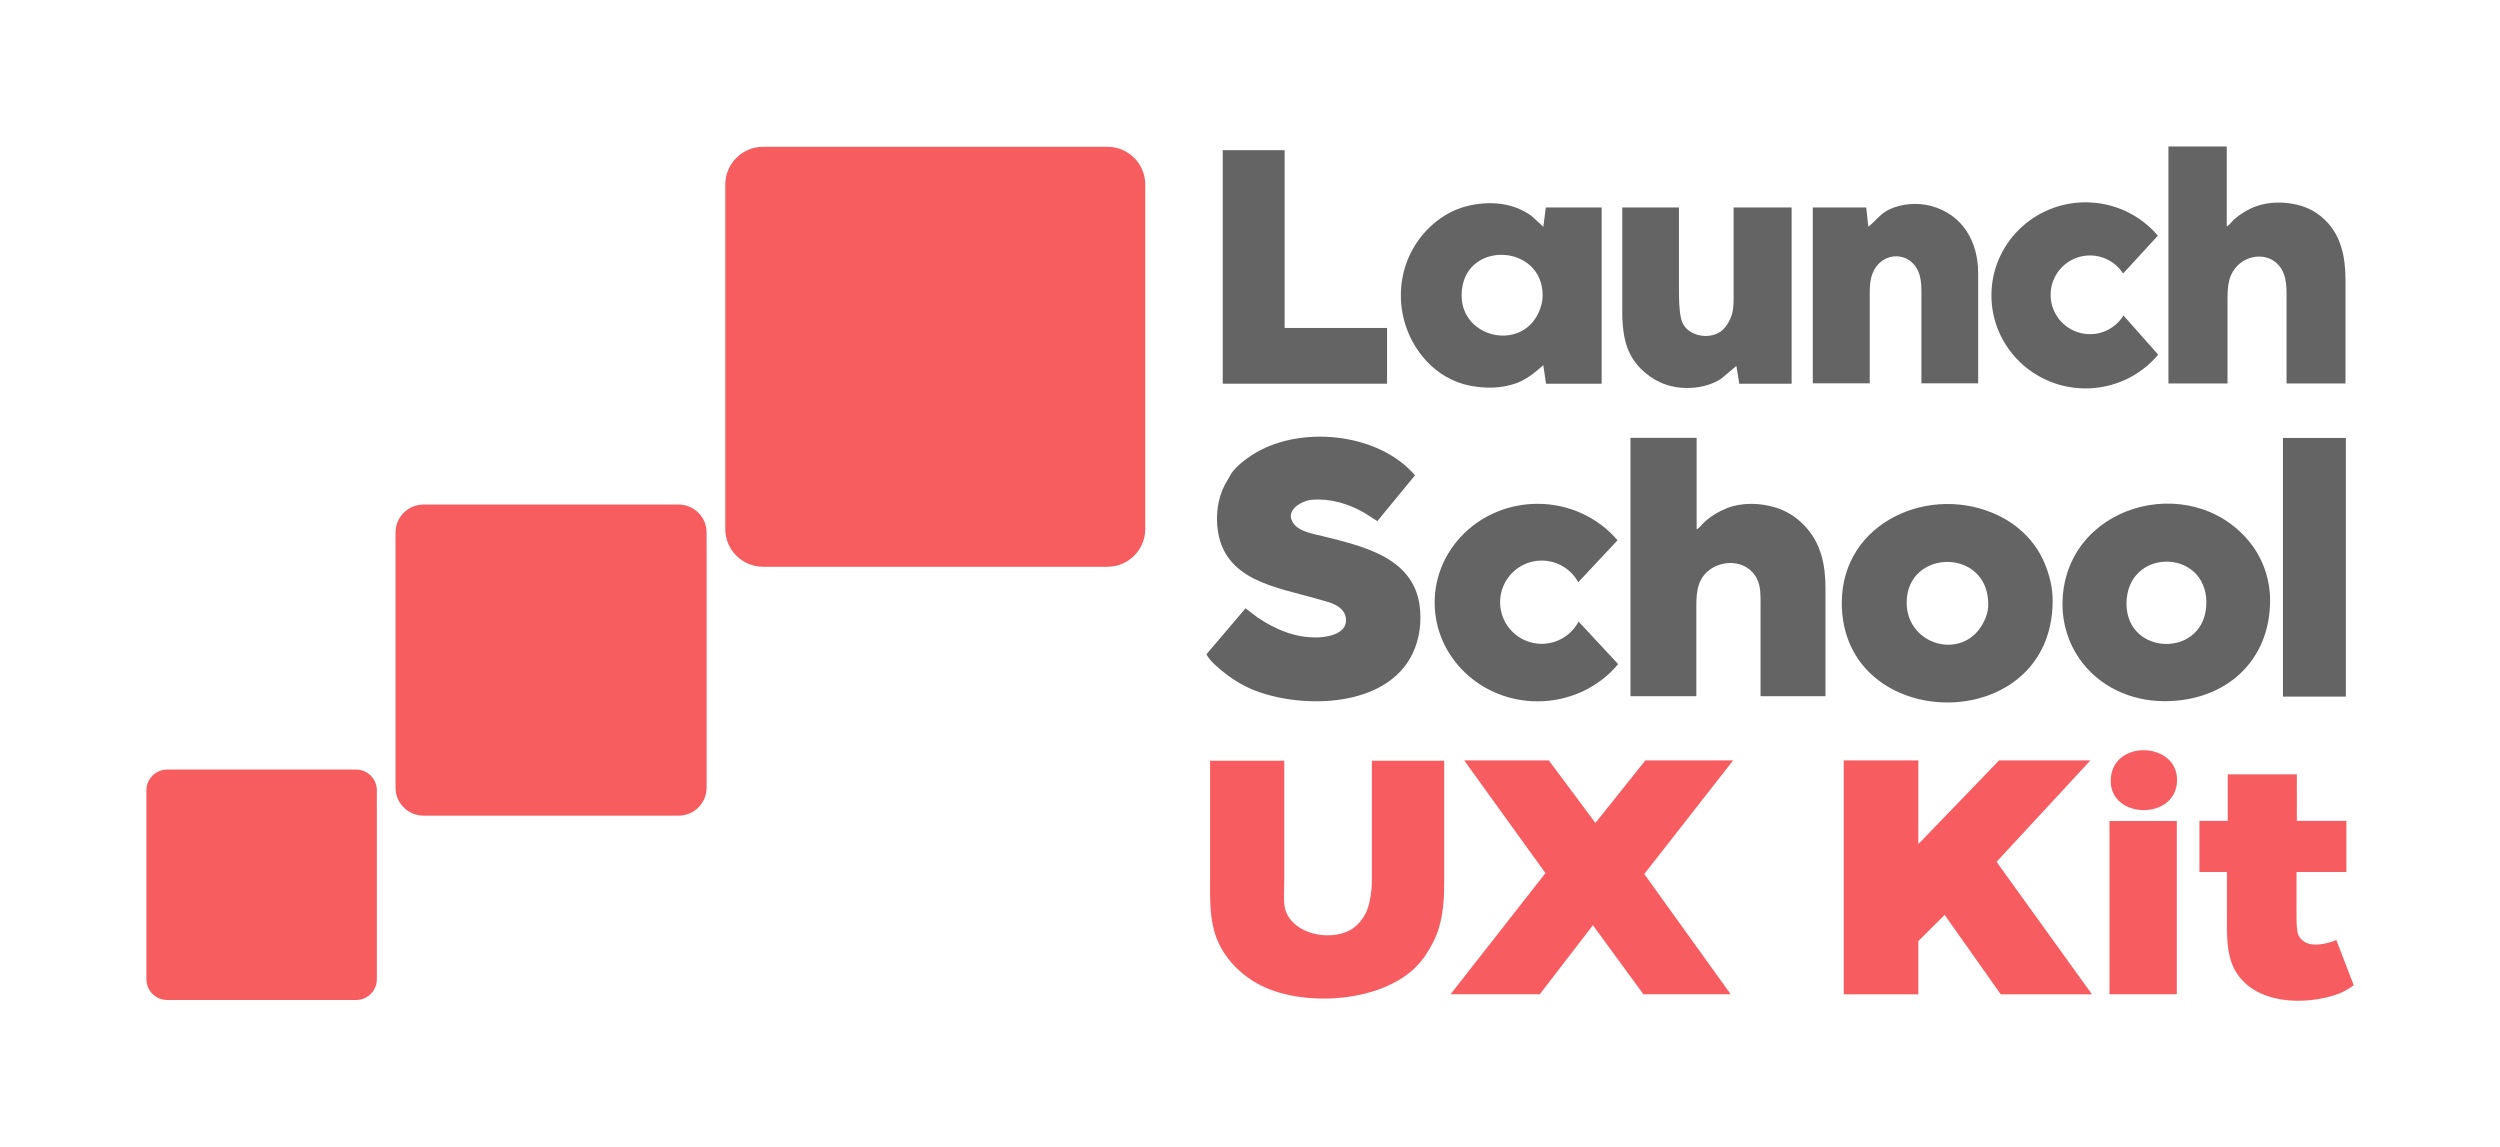
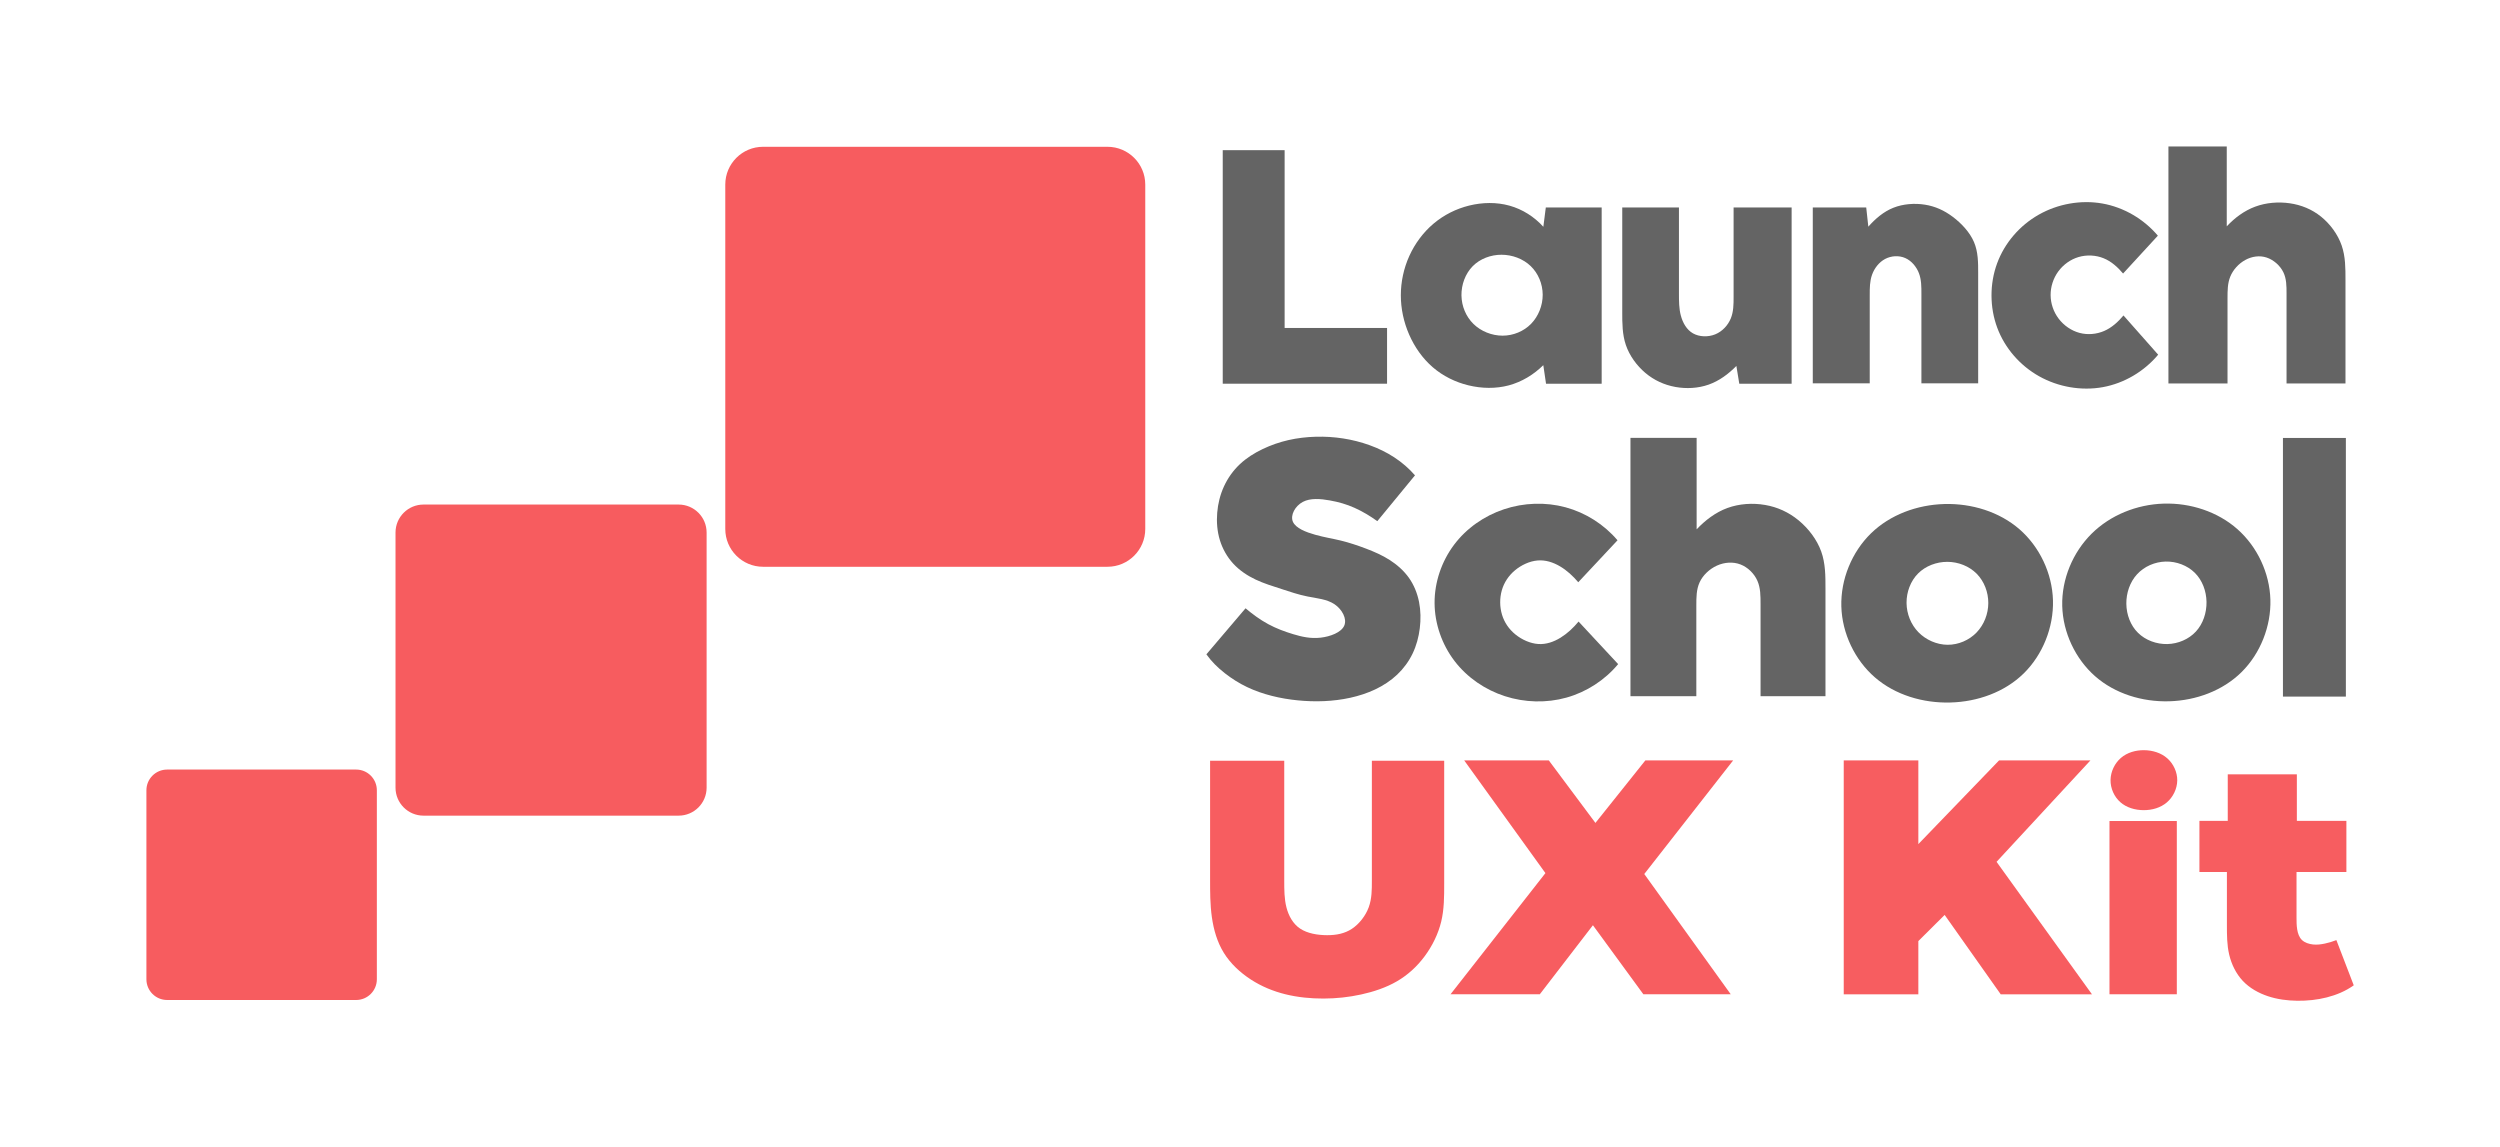
<svg xmlns="http://www.w3.org/2000/svg" width="1635" height="750" viewBox="-14 106 1635 750" fill="none" role="img" aria-labelledby="title description">
  <g fill="#F75C5F">
    <rect x="81.752" y="609.291" width="150.709" height="150.709" rx="13.564" />
    <rect x="244.668" y="435.976" width="203.457" height="203.457" rx="18.311" />
    <rect x="460.333" y="202" width="274.667" height="274.667" rx="24.72" />
  </g>
  <g fill="#636363" opacity="0.992">
    <path d="M826.147 204.211 V320.492 H893.133 V356.941 H785.666 V204.211 Z" />
-     <path d="M995.347 254.326 L996.955 241.687 H1033.492 V356.946 H997.105 L995.317 344.814 L990.851 348.665 C986.958 351.885 982.411 354.913 977.642 356.623 C967.783 360.157 957.472 360.175 947.342 358.229 C936.255 356.098 925.946 349.98 918.404 341.591 C896.795 317.553 896.54 280.382 918.856 256.772 C926.041 249.17 935.203 243.31 945.414 240.78 C959.747 237.23 975.483 238.304 987.665 247.26 Z M941.895 299.148 C941.8 327.103 980.785 335.828 992.26 310.389 C993.804 306.965 994.862 303.351 994.898 299.561 C995.233 264.765 942.018 262.764 941.895 299.148 Z" />
-     <path d="M1084.034 241.703 V298 C1084.034 306.479 1084.854 313.643 1086.209 316.82 C1089.988 325.678 1103.101 328.17 1110.856 323.14 C1114.157 320.999 1116.444 317.202 1117.96 313.663 C1119.746 309.495 1119.77 304.681 1119.77 300 V241.703 H1157.728 V356.967 H1123.493 L1121.59 345.317 L1111.512 353.784 C1100.46 360.886 1083.961 361.61 1072.076 356.189 C1062.217 351.693 1054.086 343.725 1050.271 333.366 C1047.882 326.877 1046.95 318.581 1046.95 310 V241.703 Z" />
-     <path d="M1279.722 356.7 H1242.6 V298 C1242.6 294.001 1242.558 289.924 1241.495 286.177 C1236.858 269.837 1216.698 269.447 1210.617 284.918 C1208.894 289.303 1208.8 294.166 1208.8 299 V356.7 H1171.56 V241.703 H1206.513 L1207.885 254.246 C1212.491 250.792 1215.334 246.081 1221.196 243.168 C1229.411 239.087 1239.981 238.342 1248.748 240.66 C1269.698 246.197 1279.722 264.228 1279.722 284.563 V356.7 Z" />
-     <path d="M1397.242 260.138 L1374.497 284.886 C1369.761 277.517 1361.603 273.063 1352.843 273.063 C1338.627 273.063 1327.103 284.587 1327.103 298.804 C1327.103 313.02 1338.627 324.545 1352.843 324.545 C1361.777 324.545 1370.071 319.913 1374.758 312.308 L1397.443 337.962 C1385.742 351.936 1368.342 360.026 1349.986 360.026 C1315.969 360.026 1288.393 332.78 1288.393 299.17 C1288.393 265.56 1315.969 238.314 1349.986 238.314 C1368.232 238.314 1385.539 246.307 1397.242 260.138 Z" />
-     <path d="M1442.3 201.805 V254.018 C1444.157 253.188 1445.41 251.023 1447.063 249.545 C1451.107 245.931 1456.018 242.949 1461.081 241.065 C1469.572 237.906 1479.196 237.818 1487.922 239.81 C1494.985 241.423 1500.878 244.539 1506.176 249.501 C1517.186 259.814 1519.946 274.354 1519.946 289 V356.8 H1481.4 V298 C1481.4 293.507 1481.119 289.015 1479.538 284.93 C1472.941 267.883 1448.399 271.243 1443.887 289.548 C1442.976 293.243 1442.8 297.113 1442.8 301 V356.8 H1404.152 V201.805 Z" />
+     <path d="M995.347 254.326 L996.955 241.687 H1033.492 V356.946 H997.105 L995.317 344.814 C989.038 351.038 981.227 355.764 972.727 358.034 C964.227 360.303 955.038 360.116 946.405 358.023 C937.773 355.93 929.696 351.931 923.039 346.189 C916.381 340.446 911.142 332.959 907.583 324.823 C904.024 316.686 902.145 307.9 902.15 299.089 C902.156 290.278 904.045 281.444 907.703 273.367 C911.361 265.289 916.786 257.969 923.515 252.282 C930.244 246.595 938.276 242.541 946.895 240.425 C955.514 238.308 964.721 238.129 973.199 240.492 C981.677 242.855 989.426 247.761 995.347 254.326 Z M941.795 299.177 C941.892 306.185 944.705 313.037 949.658 317.872 C954.61 322.706 961.701 325.523 968.682 325.522 C975.663 325.522 982.533 322.705 987.357 317.749 C992.182 312.793 994.961 305.698 994.924 298.697 C994.887 291.696 992.034 284.789 987.072 280.017 C982.111 275.246 975.041 272.61 968 272.603 C960.959 272.597 953.947 275.219 949.131 280.112 C944.316 285.006 941.697 292.169 941.795 299.177 Z" />
+     <path d="M1084.034 241.703 V298 C1084.034 302.898 1084.034 307.796 1085.294 312.486 C1086.554 317.176 1089.074 321.659 1093.197 324.007 C1097.319 326.355 1103.044 326.568 1107.74 324.66 C1112.436 322.752 1116.103 318.723 1117.937 314.259 C1119.77 309.796 1119.77 304.898 1119.77 300 V241.703 H1157.728 V356.967 H1123.493 L1121.59 345.317 C1116.45 350.576 1110.401 355.081 1103.493 357.53 C1096.584 359.979 1088.816 360.372 1081.615 359.052 C1074.414 357.731 1067.779 354.697 1062.096 349.913 C1056.413 345.13 1051.682 338.596 1049.316 331.652 C1046.95 324.708 1046.95 317.354 1046.95 310 V241.703 Z" />
+     <path d="M1279.722 356.7 H1242.6 V298 C1242.6 293.467 1242.6 288.933 1240.995 284.714 C1239.389 280.494 1236.178 276.589 1232.062 274.772 C1227.947 272.955 1222.926 273.226 1218.898 275.346 C1214.87 277.465 1211.835 281.433 1210.318 285.683 C1208.8 289.933 1208.8 294.467 1208.8 299 V356.7 H1171.56 V241.703 H1206.513 L1207.885 254.246 C1212.462 249.059 1217.789 244.456 1224.222 241.888 C1230.655 239.32 1238.193 238.786 1244.91 239.856 C1251.628 240.925 1257.525 243.598 1263.19 247.858 C1268.855 252.118 1274.289 257.964 1277.005 264.346 C1279.722 270.728 1279.722 277.646 1279.722 284.563 V356.7 Z" />
+     <path d="M1397.242 260.138 L1374.497 284.886 C1370.922 280.661 1366.774 276.921 1361.749 274.886 C1356.724 272.851 1350.823 272.52 1345.488 274.071 C1340.152 275.622 1335.383 279.053 1332.109 283.536 C1328.835 288.018 1327.057 293.552 1327.103 299.053 C1327.149 304.553 1329.019 310.021 1332.394 314.451 C1335.768 318.88 1340.646 322.272 1345.989 323.702 C1351.332 325.133 1357.14 324.603 1362.108 322.458 C1367.076 320.312 1371.205 316.551 1374.758 312.308 L1397.443 337.962 C1388.268 348.92 1375.251 356.661 1361.204 359.203 C1347.156 361.745 1332.077 359.088 1319.583 352.08 C1307.088 345.073 1297.178 333.715 1292.203 320.36 C1287.227 307.005 1287.187 291.654 1292.093 278.273 C1296.999 264.893 1306.852 253.484 1319.311 246.413 C1331.769 239.342 1346.835 236.61 1360.895 239.081 C1374.955 241.553 1388.01 249.228 1397.242 260.138 Z" />
+     <path d="M1442.3 201.805 V254.018 C1447.511 248.458 1453.733 243.813 1460.864 241.162 C1467.995 238.512 1476.035 237.857 1483.538 238.947 C1491.04 240.037 1498.005 242.872 1503.983 247.695 C1509.962 252.518 1514.954 259.328 1517.45 266.544 C1519.946 273.759 1519.946 281.38 1519.946 289 V356.8 H1481.4 V298 C1481.4 293.151 1481.4 288.302 1479.29 283.997 C1477.18 279.692 1472.96 275.931 1468.341 274.424 C1463.722 272.917 1458.704 273.662 1454.38 276.043 C1450.057 278.423 1446.428 282.438 1444.614 286.87 C1442.8 291.302 1442.8 296.151 1442.8 301 V356.8 H1404.152 V201.805 Z" />
  </g>
  <g fill="#636363" opacity="0.992">
-     <path d="M911.407 416.869 L886.766 446.836 L878.415 441.455 C868.05 435.501 856.36 431.904 844.307 432.823 C836.501 433.419 825.058 440.656 832.69 449.252 C836.874 453.966 845.204 455.177 851.017 456.639 C876.848 463.137 909.952 470.221 914.403 501.812 C915.893 512.39 914.464 523.849 909.798 533.519 C892.892 568.553 839.059 569.742 807.455 557.885 C800.025 555.098 793.378 551.173 787.153 546.299 C782.771 542.867 777.692 538.8 774.977 533.934 L800.586 503.825 L808.444 509.838 C820.361 517.787 833.445 523.335 848.058 522.849 C854.846 522.622 866.406 520.381 866.307 511.568 C866.277 508.926 865.401 506.752 863.636 504.782 C860.005 500.729 853.608 499.47 848.605 497.995 C821.307 489.942 785.451 486.212 782.137 450.263 C781.287 441.04 782.721 431.591 786.896 423.314 L791.484 415.31 C794.953 410.676 799.925 406.771 804.736 403.635 C835.214 383.776 887.268 388.634 911.407 416.869 Z" />
-     <path d="M1043.854 459.351 L1018.178 486.79 C1013.406 478.051 1004.243 472.615 994.286 472.615 C979.251 472.615 967.063 484.803 967.063 499.838 C967.063 514.873 979.251 527.062 994.286 527.062 C1004.402 527.062 1013.684 521.452 1018.388 512.496 L1044.266 540.327 C1031.49 555.712 1012.101 564.675 991.595 564.675 C954.404 564.675 924.256 535.756 924.256 500.084 C924.256 464.411 954.404 435.493 991.595 435.493 C1011.871 435.493 1031.067 444.257 1043.854 459.351 Z" />
-     <path d="M1095.6 392.373 V452.172 C1097.664 451.154 1099.028 448.933 1100.714 447.404 C1104.987 443.525 1110.151 440.384 1115.543 438.299 C1125.369 434.499 1137.03 434.823 1146.996 437.85 C1154.048 439.992 1160.199 443.782 1165.382 448.989 C1177.176 460.837 1179.863 475.652 1179.863 491 V561.3 H1137.4 V501 C1137.4 495.708 1137.533 490.34 1135.582 485.718 C1128.328 468.527 1102.342 471.505 1096.964 488.672 C1095.616 492.977 1095.4 497.484 1095.4 502 V561.3 H1052.319 V392.373 Z" />
-     <path d="M1328.446 498.62 C1328.606 588.392 1190.287 586.523 1190.527 500.027 C1190.674 447.125 1248.893 421.886 1292.972 443.153 C1306.277 449.572 1317.189 460.269 1322.986 473.907 C1326.298 481.7 1328.431 490.08 1328.446 498.62 Z M1232.971 500.322 C1233.127 527.925 1268.976 538.093 1282.472 514.407 C1284.863 510.211 1286.329 506.046 1286.324 501.188 C1286.285 463.973 1232.77 464.86 1232.971 500.322 Z" />
-     <path d="M1470.642 498.179 C1470.86 538.819 1441.011 564.679 1401.468 564.573 C1379.376 564.514 1358.498 554.947 1345.795 536.616 C1338.795 526.515 1334.876 513.918 1334.863 501.593 C1334.792 436.24 1418.597 413.086 1457.109 460.307 C1465.733 470.881 1470.569 484.501 1470.642 498.179 Z M1376.739 500.886 C1376.758 535.653 1429.095 536.495 1428.946 499.874 C1428.802 464.417 1376.719 464.175 1376.739 500.886 Z" />
+     <path d="M911.407 416.869 L886.766 446.836 C882.099 443.473 876.917 440.374 871.776 438.085 C866.634 435.795 861.534 434.316 855.629 433.264 C849.724 432.212 843.015 431.588 838.018 434.258 C833.022 436.927 829.739 442.891 831.54 447.177 C833.34 451.464 840.225 454.073 846.246 455.757 C852.266 457.44 857.423 458.197 862.848 459.519 C868.274 460.841 873.968 462.729 879.408 464.803 C884.848 466.878 890.033 469.139 894.859 472.232 C899.685 475.326 904.15 479.252 907.464 483.939 C910.778 488.625 912.94 494.073 914.059 499.712 C915.177 505.352 915.251 511.183 914.541 516.908 C913.83 522.633 912.336 528.252 909.848 533.423 C907.361 538.595 903.88 543.319 899.696 547.265 C895.513 551.211 890.627 554.379 885.431 556.85 C880.234 559.321 874.727 561.094 869.109 562.333 C863.492 563.572 857.763 564.276 852.016 564.534 C846.269 564.792 840.504 564.605 834.781 564.038 C829.059 563.471 823.379 562.525 817.798 561.11 C812.218 559.695 806.737 557.81 801.551 555.33 C796.366 552.85 791.478 549.776 786.96 546.221 C782.443 542.666 778.297 538.631 774.977 533.934 L800.586 503.825 C805.177 507.671 810.039 511.276 815.308 514.135 C820.576 516.994 826.251 519.108 831.904 520.799 C837.558 522.491 843.19 523.759 849.599 523.043 C856.009 522.326 863.195 519.624 865.135 515.179 C867.075 510.734 863.768 504.547 858.788 501.188 C853.808 497.83 847.154 497.3 841.12 496.098 C835.087 494.895 829.673 493.02 824.047 491.196 C818.422 489.373 812.584 487.601 807.131 485.014 C801.677 482.427 796.608 479.025 792.569 474.648 C788.531 470.272 785.522 464.921 783.779 459.197 C782.037 453.472 781.561 447.374 782.049 441.384 C782.536 435.394 783.987 429.512 786.483 424.084 C788.978 418.656 792.518 413.681 796.867 409.585 C801.216 405.488 806.374 402.27 811.789 399.679 C817.204 397.089 822.877 395.126 828.711 393.8 C834.546 392.475 840.543 391.786 846.531 391.624 C852.52 391.461 858.501 391.824 864.422 392.746 C870.342 393.669 876.202 395.149 881.833 397.192 C887.465 399.234 892.867 401.837 897.87 405.117 C902.872 408.397 907.473 412.353 911.407 416.869 Z" />
+     <path d="M1043.854 459.351 L1018.178 486.79 C1014.724 482.712 1010.769 479.059 1006.288 476.408 C1001.808 473.758 996.801 472.112 991.586 472.549 C986.371 472.986 980.948 475.507 976.762 479.013 C972.577 482.519 969.628 487.01 968.179 492.11 C966.73 497.211 966.781 502.92 968.311 507.992 C969.841 513.064 972.851 517.499 977.099 520.942 C981.347 524.386 986.832 526.838 992.045 527.181 C997.257 527.524 1002.197 525.758 1006.626 523.029 C1011.055 520.299 1014.974 516.607 1018.388 512.496 L1044.266 540.327 C1035.575 550.793 1023.612 558.542 1010.517 562.219 C997.422 565.896 983.195 565.501 970.228 561.31 C957.261 557.119 945.555 549.132 937.31 538.353 C929.065 527.573 924.282 514.001 924.212 500.404 C924.142 486.808 928.785 473.186 936.922 462.326 C945.06 451.465 956.693 443.366 969.62 439.055 C982.547 434.745 996.77 434.224 1009.898 437.78 C1023.026 441.337 1035.061 448.971 1043.854 459.351 Z" />
+     <path d="M1095.6 392.373 V452.172 C1101.294 446.182 1107.987 441.064 1115.736 438.228 C1123.484 435.393 1132.289 434.84 1140.369 436.233 C1148.448 437.627 1155.801 440.967 1162.263 446.287 C1168.724 451.607 1174.294 458.907 1177.078 466.689 C1179.863 474.471 1179.863 482.736 1179.863 491 V561.3 H1137.4 V501 C1137.4 495.759 1137.4 490.518 1135.336 485.834 C1133.272 481.15 1129.143 477.022 1124.279 475.151 C1119.416 473.281 1113.816 473.668 1108.88 475.899 C1103.944 478.13 1099.672 482.204 1097.536 486.861 C1095.4 491.518 1095.4 496.759 1095.4 502 V561.3 H1052.319 V392.373 Z" />
+     <path d="M1328.643 498.582 C1329.149 516.278 1321.886 534.319 1309.423 546.498 C1296.96 558.676 1279.297 564.992 1261.425 565.445 C1243.553 565.899 1225.472 560.491 1212.265 549.076 C1199.057 537.661 1190.723 520.24 1190.234 502.585 C1189.745 484.93 1197.1 467.041 1209.601 454.841 C1222.102 442.641 1239.748 436.129 1257.603 435.634 C1275.458 435.14 1293.522 440.663 1306.692 452.1 C1319.862 463.536 1328.137 480.886 1328.643 498.582 Z M1232.884 500.331 C1232.947 507.427 1235.726 514.427 1240.654 519.478 C1245.583 524.529 1252.663 527.631 1259.704 527.682 C1266.746 527.734 1273.75 524.735 1278.643 519.685 C1283.536 514.636 1286.318 507.537 1286.349 500.419 C1286.381 493.302 1283.661 486.166 1278.754 481.209 C1273.847 476.253 1266.752 473.475 1259.616 473.446 C1252.481 473.416 1245.304 476.135 1240.389 481.089 C1235.474 486.044 1232.822 493.235 1232.884 500.331 Z" />
+     <path d="M1470.834 498.153 C1471.333 515.611 1464.248 533.411 1451.99 545.542 C1439.732 557.674 1422.301 564.137 1404.68 564.642 C1387.06 565.146 1369.252 559.692 1356.267 548.311 C1343.282 536.93 1335.12 519.622 1334.698 502.209 C1334.275 484.796 1341.591 467.277 1353.893 455.057 C1366.195 442.837 1383.484 435.917 1401.028 435.367 C1418.572 434.818 1436.371 440.64 1449.312 452.109 C1462.252 463.578 1470.335 480.695 1470.834 498.153 Z M1376.629 500.903 C1376.722 507.994 1379.343 515.021 1384.25 519.864 C1389.156 524.707 1396.348 527.367 1403.426 527.211 C1410.504 527.054 1417.467 524.081 1422.135 519.007 C1426.802 513.934 1429.174 506.76 1429.059 499.655 C1428.943 492.55 1426.34 485.515 1421.448 480.65 C1416.556 475.784 1409.376 473.089 1402.32 473.259 C1395.264 473.43 1388.332 476.466 1383.65 481.562 C1378.968 486.658 1376.535 493.812 1376.629 500.903 Z" />
    <path d="M1520.196 392.425 V561.574 H1479.045 V392.425 Z" />
  </g>
  <g fill="#F75C5F" opacity="0.992">
-     <path d="M883.2 603.5 H930.5 V684 C930.5 693.866 929.817 703.832 926.916 713.303 C924.922 719.814 921.554 725.933 917.747 731.537 C897.46 761.409 840.783 765.715 810.66 750.504 C797.45 743.834 786.116 732.373 781.17 718.275 C776.915 706.149 777.4 693.599 777.4 681 V603.5 H825.9 V682 C825.9 689.435 825.099 696.793 826.819 701.621 C832.332 717.095 855.061 721.371 868.498 714.549 C873.383 712.07 877.489 707.045 879.691 702.139 C881.308 698.537 883.2 690.479 883.2 682 V603.5 Z" />
+     <path d="M883.2 603.5 H930.5 V684 C930.5 692.303 930.5 700.606 928.562 708.685 C926.623 716.765 922.747 724.622 917.777 731.335 C912.808 738.047 906.746 743.616 899.627 747.755 C892.508 751.895 884.333 754.606 876.181 756.391 C868.028 758.177 859.898 759.036 851.599 759.058 C843.3 759.079 834.833 758.261 826.786 756.285 C818.738 754.31 811.112 751.176 804.11 746.644 C797.108 742.113 790.731 736.183 786.383 729.161 C782.035 722.139 779.718 714.023 778.559 705.814 C777.4 697.606 777.4 689.303 777.4 681 V603.5 H825.9 V682 C825.9 687.881 825.9 693.762 827.31 699.328 C828.721 704.895 831.541 710.146 836.306 713.32 C841.071 716.494 847.781 717.591 853.867 717.611 C859.954 717.631 865.417 716.574 870.202 713.4 C874.987 710.225 879.093 704.934 881.147 699.348 C883.2 693.762 883.2 687.881 883.2 682 V603.5 Z" />
    <path d="M1029.411 644.187 L1062.06 603.301 H1119.482 L1061.357 677.6 L1117.9 756.25 H1060.757 L1027.768 711.101 L993.033 756.25 H934.649 L996.708 677.013 L943.581 603.301 H998.922 Z" />
    <path d="M1353.143 603.3 L1291.751 669.639 L1354.165 756.306 H1294.494 L1257.8 704.362 L1240.6 721.467 V756.306 H1191.8 V603.3 H1240.6 V658.045 L1293.389 603.3 Z" />
    <path d="M1409.637 642.942 V756.252 H1365.6 V642.942 Z" />
-     <path d="M1409.809 616.432 C1409.387 642.505 1366.371 641.999 1366.411 616.708 C1366.453 589.286 1410.225 590.687 1409.809 616.432 Z" />
-     <path d="M1488.146 612.413 V642.854 H1520.54 V676.3 H1487.93 V706 C1487.93 711.43 1488.361 715.901 1489.187 717.609 C1490.645 720.622 1493.63 722.807 1496.892 723.419 C1502.557 724.482 1508.77 722.857 1513.993 720.822 L1525.352 750.399 C1522.01 752.718 1518.602 754.848 1514.714 756.215 C1493.251 763.76 1460.627 762.955 1447.899 740.931 C1442.998 732.45 1442.4 721.703 1442.4 711 V676.3 H1424.421 V642.854 H1442.95 V612.413 Z" />
+     <path d="M1409.92 616.429 C1409.854 621.87 1407.198 627.296 1403.096 630.797 C1398.993 634.299 1393.446 635.876 1387.874 635.845 C1382.301 635.815 1376.705 634.177 1372.682 630.618 C1368.659 627.06 1366.211 621.582 1366.294 616.117 C1366.376 610.653 1368.99 605.203 1373.071 601.681 C1377.152 598.158 1382.7 596.564 1388.255 596.618 C1393.811 596.671 1399.373 598.373 1403.417 601.952 C1407.46 605.531 1409.986 610.988 1409.92 616.429 Z" />
+     <path d="M1488.146 612.413 V642.854 H1520.54 V676.3 H1487.93 V706 C1487.93 708.617 1487.93 711.234 1488.363 713.837 C1488.796 716.44 1489.661 719.029 1491.482 720.772 C1493.303 722.515 1496.079 723.411 1498.734 723.69 C1501.388 723.969 1503.922 723.632 1506.467 723.091 C1509.012 722.55 1511.568 721.805 1513.993 720.822 L1525.352 750.399 C1520.071 754.176 1514.001 756.707 1507.706 758.307 C1501.412 759.907 1494.892 760.575 1488.395 760.493 C1481.898 760.411 1475.424 759.58 1469.249 757.527 C1463.075 755.473 1457.2 752.198 1452.775 747.487 C1448.35 742.775 1445.375 736.626 1443.887 730.306 C1442.4 723.985 1442.4 717.492 1442.4 711 V676.3 H1424.421 V642.854 H1442.95 V612.413 Z" />
  </g>
</svg>
